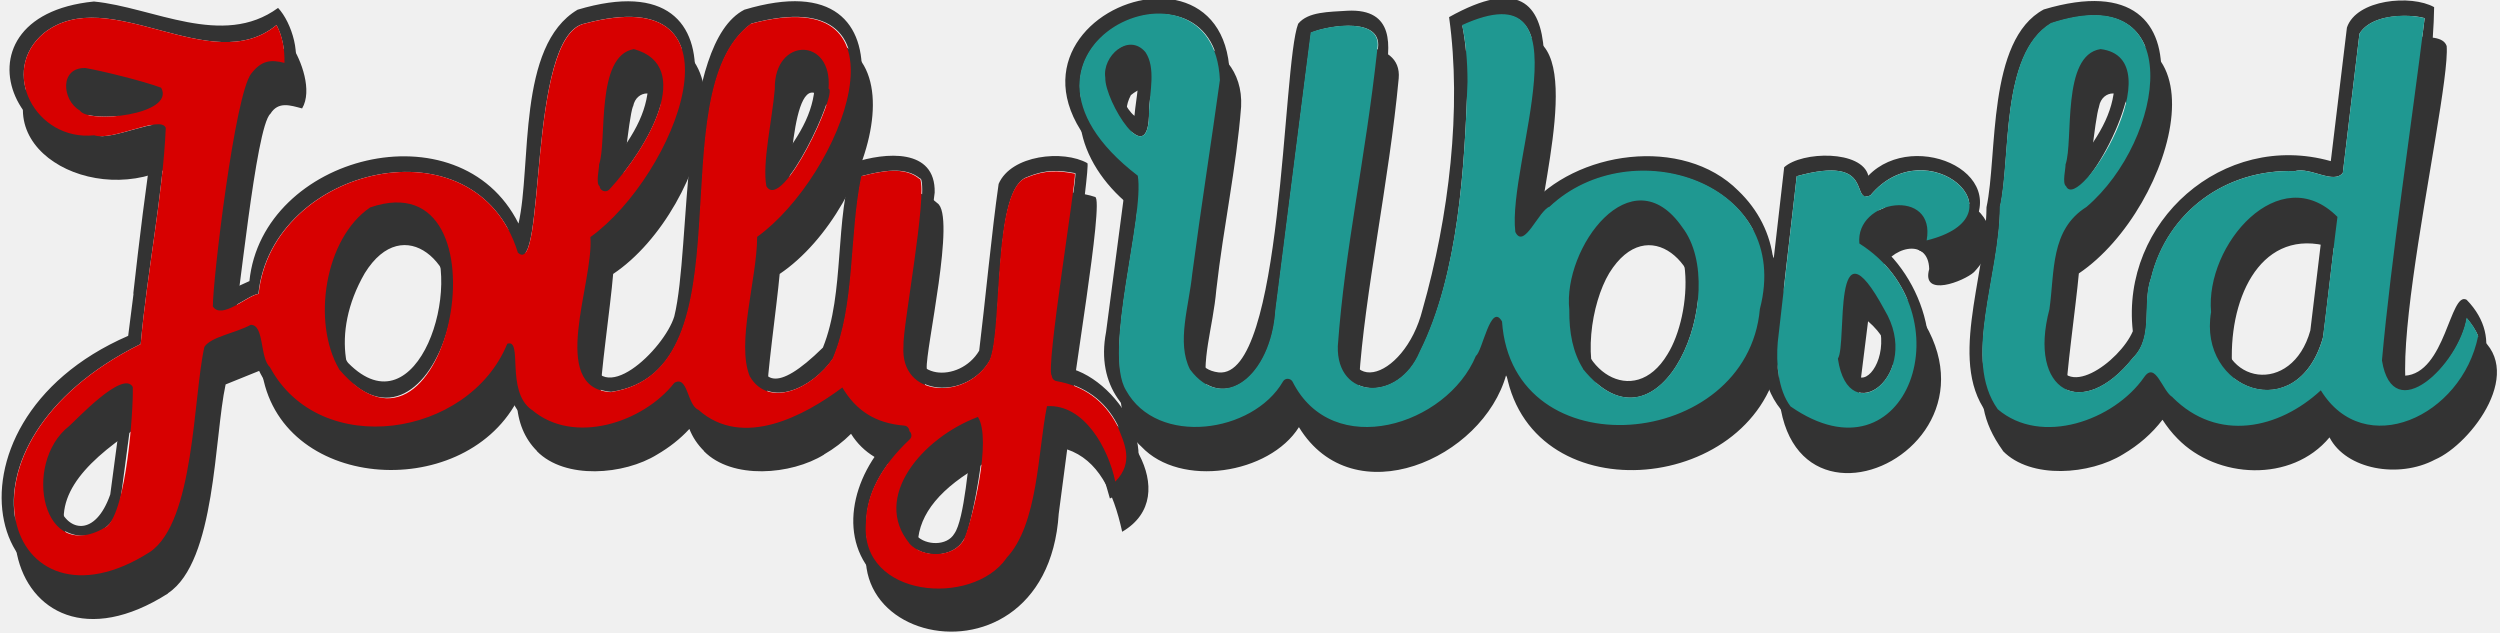
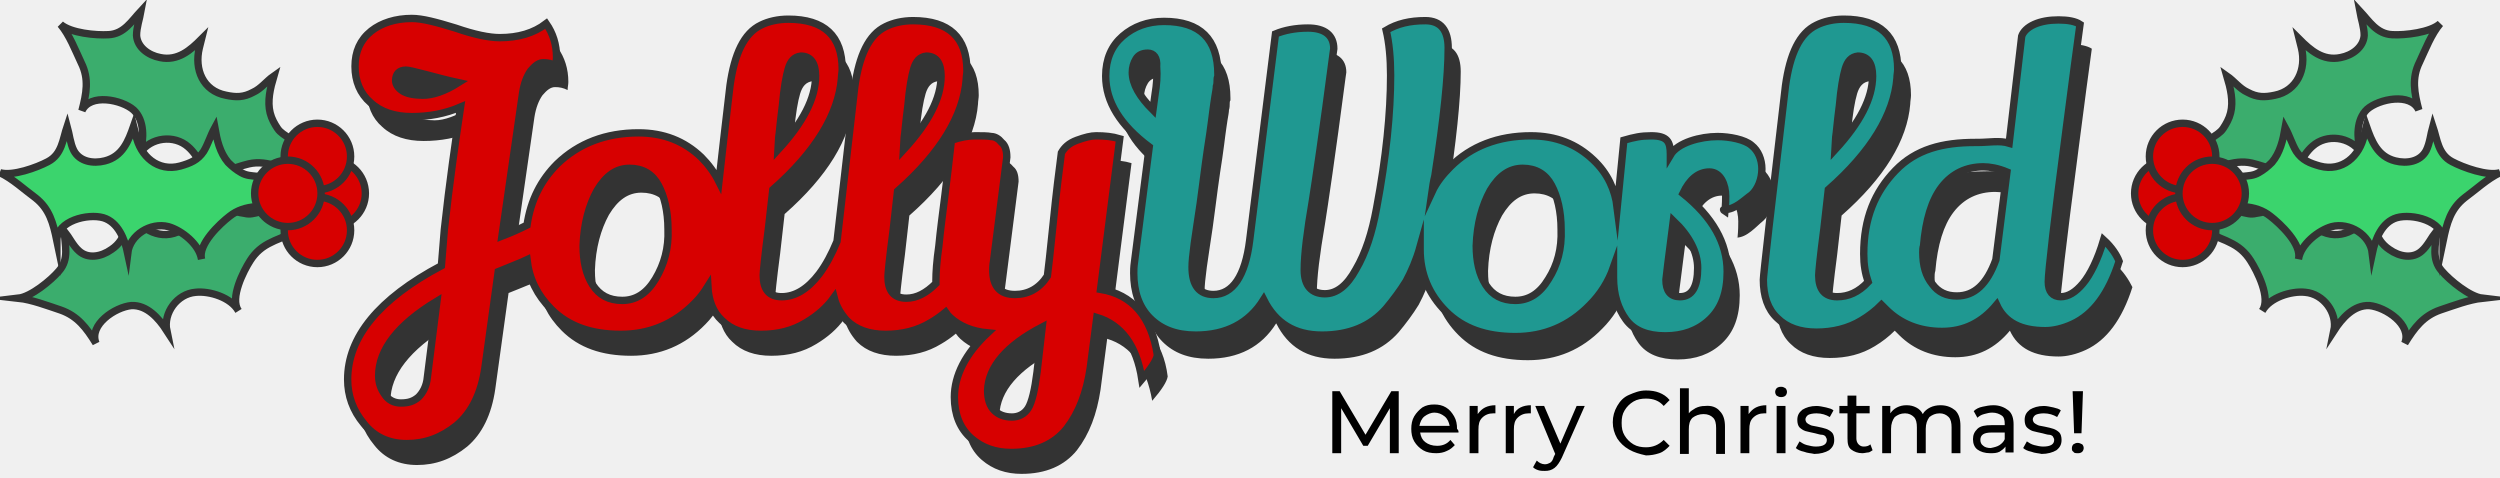
- <svg xmlns="http://www.w3.org/2000/svg" version="1.1" id="Layer_1" x="0" y="0" viewBox="0 0 359.1 90.8" style="enable-background:new 0 0 359.1 90.8" xml:space="preserve">
-   <style>.st0{fill:#333}</style>
-   <g transform="translate(-59.85 -84.95) scale(.36742)">
-     <path class="st0" d="M393.5 248.9c-24.3 15.6-17.3 60.1-23.1 85.1-21.5-47.7-100-29.3-105 20.9-3.4 1.6-7.2 3.3-11.4 5.1 2.2-8.1 8.8-79.3 14.6-84.3 3.1-5 7.8-3.3 12.4-2.1 4.1-6.9-.2-18.8-4.3-24.9-33.5 20.9-65.1-17.4-95.1 4.1-29.6 32.7 14.6 59.6 46.7 44.3-4 24.7-6.8 52.1-10.2 79-80.2 34.9-52.8 127.5 10.5 87.1v-.1c18.7-12.4 18-61.1 22.5-81.6 2.9-1.2 9.2-3.7 14.1-5.7 6.5 47.2 78 52.2 99.7 12.4.4 8.1 3.1 14.5 7.9 19.3v.1c11 11.2 34.1 9.3 47 1.3 4.8-2.8 9-6.1 12.6-10 1.3 3.3 3.2 6.1 5.7 8.6v.1c11 11.2 34.1 9.3 47 1.3h-.1c4-2.3 7.5-5 10.6-8.1 4.8 7.7 12.4 11.9 22 13.6-57.1 64.6 54.2 95.5 59.2 17.6l3.3-25.1c12 4.1 18 16.2 21.5 32.2 24.6-14.4-.3-48.9-19.4-50.6-1.1-1.9 12.6-79.6 8.8-80.3-9.8-3.3-27.3-2.8-32.8 8.5-1.7 10.6-6.4 55.6-7.6 65.4-7.5 13.4-30.6 11.7-25.4-6.8-.6-7.1 11.6-60 4.1-64.7-7.3-6.9-19.3-4.8-28.7-1.3-3.1 19.1-4.8 38.9-7.3 57.2h-.1c-1 5.8.3 10.5-3.6 14.4-5.5 9.1-24 19.1-26.7 4.1-.5-5 3.7-34.3 4.8-46.7 38-25.6 61.6-109.8-8.8-89.3h.1c-25.6 12.8-21.1 98.7-27.1 119.6-4 12.1-27.2 36.9-34.1 16.4-.5-5 3.8-34.3 4.8-46.7 37.9-25.3 60.9-110.2-9.1-89.4m16.8 24s0-.1.1-.1c1.3-6.8 9.7-6.7 10.9 0 1.5 12.7-4.3 23.8-16 38.2l.1-1.7v.1c.7-4.5 3.2-31.7 4.9-36.5M340.2 358c-7.7 68.6-62.5 28.2-34.7-20 15.3-24.7 37.8-3.2 34.7 20m146.2-85.2c1.4 12.7-4.3 23.8-16 38.2l.2-1.7v.1c1.4-5.3 2-58.9 15.8-36.6M211 277.4c4.5 1.2 9 2.3 13.4 3.4-22.9 14.8-41.8-12.7-13.4-3.4m-20.7 167.2h.1c-8.3-17.4 4.1-31.5 24.8-45.4l-4.9 37.3v.1c-.2 10.6-13.2 16.7-20 8m331.4-1.1c.5-11.5 9-21.7 25.5-30.9-2.8 13.7-.3 55-22.4 40.3h-.1c-2-2.2-3-5.3-3-9.4m214.9-170.7c-1.4 34.7-2.4 81.8-22.3 112.1-6.7 9.8-21.1 7.3-20.1-5 2.1-33.4 11.8-78.2 15.5-118 1.5-16-24.7-14.1-34-8.5-.8.5-13.9 109.6-14.2 110.4-.1 16.2-14.8 38.1-26.4 21.2-3-12.5 2-25.5 3.3-40.5 2.9-25.5 7.8-47.3 9.7-71.6 1.4-28.1-35-35-53.2-19.2-19.1 18.2-8.3 45.7 13.5 60.7-.2 21.4-18.4 74.5.7 91.4 15.3 16.3 50.1 10.7 61.6-7.6 21.2 34.7 72 12.5 81.1-20.7 10.7 55.5 98.9 46.4 106.9-7.6-9.9 90.8 113.4 30.5 39.1-32.2 3.8-10 19-14 19.3-1.3-3.2 11.4 13.7 4.7 17.5 1.2 22.5-23.9-20.2-42.7-37-23.1-2.5-11.4-22.6-8.6-31.7-5.2-.8.7-5 43.7-5.3 44.6 2.6-48.2-63.4-61.8-92.4-30.7-1.6 1.4-3 2.9-4.2 4.5 0-20.5 20-82.6-7.1-82.5-26.9 2-22 4.4-20.3 27.6M792 338c15.2-24.6 37.8-3.2 34.6 20.1 2.5 20.1-19.8 50.8-37 28.7-8.5-13.2-4.6-37.1 2.4-48.8m101.2 18.8c21.7 18.6 2.7 50.9-3.5 28 0-.3 1.2-9.4 3.5-28M605 268.4c0-.1.1-.1 0 0 12.8-10.4 6.6 16.7 6.3 22.7-6.5-7.5-10.5-14.9-6.3-22.7m501.6-23c-8.3 0-18.6 2.8-21.2 10.1l-6.3 52.8c-41.6-11.7-81.8 21.4-77.2 65.9-4.7 10.7-26.3 29-31.1 10.6-.5-5 3.7-34.3 4.8-46.7 38-25.6 61.6-109.8-8.8-89.3-19.4 9.6-17.6 44.8-20.7 63.5-3.7 58-16.8 72-.2 95.1v.1c10.9 11.2 34.1 9.3 47 1.3 6.1-3.6 11.3-8.1 15.4-13.5 1.7 2.6 3.6 5.1 5.9 7.4 15.4 15.8 44.6 17.3 59.4-.5 6.5 12.6 27.1 16.2 41.2 8.7 14.3-6.1 36.8-35.9 15.5-49.3-5.8 7.6-7.3 19.4-12.4 23.7h-.1c-34.7 39.4 3.4-114.5 1.6-136.1-1.3-3.8-7-3.4-12.8-3.8m-123.1 27.5v-.1c1.3-6.8 9.7-6.7 10.9 0 1.4 12.7-4.3 23.8-15.9 38.2l.1-1.7v.1c.7-4.5 3.2-31.7 4.9-36.5m51.9 97.6c-.1-26.3 13.6-52 41.1-41.9l-5.4 45.5c-6.3 24.7-36.7 23.1-35.7-3.6z" id="JollyWorldLogo_2_0_Layer1_0_FILL" />
+ <svg xmlns="http://www.w3.org/2000/svg" version="1.1" id="Layer_1" x="0" y="0" viewBox="0 0 338.7 64.7" style="enable-background:new 0 0 338.7 64.7" xml:space="preserve">
+   <style>.st0{fill:#333}.st1,.st2,.st3,.st4{fill:#d70000;stroke:#333;stroke-miterlimit:10}.st2,.st3,.st4{fill:#1f9891}.st3,.st4{fill:#3bad6d}.st4{fill:#3bd46d}</style>
+   <path class="st0" d="m150.7 42.5 2.6-20.4c-1-.3-2-.4-3.2-.4-.7 0-1.5.2-2.6.6-1.1.4-1.7 1-2.1 1.7-.3 2.3-.7 5.4-1.1 9.4-.4 4-.7 6.5-.8 7.3-1.1 1.7-2.6 2.5-4.4 2.5-2 0-3-1.1-3-3.3 0-.2 0-.6.1-1.2l1.8-14.1c0-.9-.2-1.6-.7-2-.4-.5-.9-.8-1.4-.8-.5-.1-1.2-.1-2.2-.1-1 0-2 .2-3.2.6-.3 2.7-.6 5.2-.9 7.6-.3 2.4-.6 4.6-.8 6.7-.3 2.1-.4 3.6-.4 4.7v.4c-1.3 1.3-2.6 2-4 2-1.7 0-2.5-1-2.5-2.9 0-.4.2-2.5.7-6.3.2-1.7.4-3.5.6-5.3 5.8-5.1 8.9-10.2 9.3-15.1 0-.4.1-.8.1-1.2 0-4.5-2.4-6.8-7.3-6.8-1.4 0-2.7.3-3.7.8-2.3 1.1-3.6 3.9-4.2 8.2-1.1 9.5-1.9 16.5-2.4 20.9-.7 1.7-1.5 3.2-2.4 4.4-1.6 2.1-3.3 3.1-5.1 3.1-1.7 0-2.5-1-2.5-2.9 0-.4.2-2.5.7-6.3.2-1.7.4-3.5.6-5.3 5.8-5.1 8.9-10.2 9.3-15.1 0-.4.1-.8.1-1.2 0-4.5-2.4-6.8-7.3-6.8-1.4 0-2.7.3-3.7.8-2.3 1.1-3.6 3.9-4.2 8.2-.6 5.1-1.1 9.4-1.5 13-.6-1.2-1.4-2.3-2.4-3.3-2.3-2.2-5.1-3.3-8.5-3.3-4.4 0-8.1 1.4-11 4.2-2.2 2.2-3.6 4.9-4.1 8.3-1 .5-2.1 1-3.4 1.5l2.8-19.4c.2-1.3.6-2.3 1.1-3 .6-.7 1.1-1.1 1.7-1.1.6 0 1.1.1 1.7.4 0-.4.1-.7.1-1.1 0-1.8-.5-3.3-1.4-4.6-1.7 1.3-3.8 1.9-6.3 1.9-1.4 0-3.4-.4-6-1.3-2.6-.8-4.5-1.3-5.9-1.3-2.2 0-4.1.6-5.5 1.7-1.5 1.2-2.2 2.8-2.2 4.8s.7 3.7 2.1 4.9c1.4 1.3 3.3 1.9 5.6 1.9s4.5-.4 6.6-1.3c-.7 4.7-1.5 10.2-2.2 16.6l-.6 4.5c-8.5 4.5-12.7 9.7-12.7 15.4 0 2.2.7 4.2 2.2 6 1.4 1.8 3.4 2.7 5.8 2.7 2.5 0 4.7-.8 6.8-2.5 2-1.7 3.3-4.3 3.8-7.8l1.8-13c.7-.3 1.8-.7 3.2-1.3.2-.1.5-.2.7-.3.3 2.6 1.4 4.8 3.3 6.7 2.3 2.3 5.4 3.4 9.4 3.4 3.9 0 7.3-1.4 10.1-4.3.7-.7 1.2-1.4 1.7-2.2.1 1.9.7 3.5 1.9 4.6 1.3 1.3 3.1 1.9 5.3 1.9 2.3 0 4.3-.5 6.1-1.6 1.5-.9 2.8-2 3.8-3.4.3 1.2.9 2.2 1.7 3.1 1.3 1.3 3.1 1.9 5.3 1.9 2.3 0 4.3-.5 6.1-1.6.7-.4 1.4-.9 2-1.4.2.3.4.5.6.7 1.3 1.2 3 1.9 5.1 2.1-3 2.8-4.5 5.8-4.5 8.7 0 2.4.8 4.3 2.3 5.6 1.5 1.3 3.3 1.9 5.4 1.9 3.3 0 5.8-1.1 7.5-3.2 1.7-2.2 2.7-4.9 3.2-8.2l.9-6.9c3.3 1 5.3 3.8 6.1 8.4 1.3-1.5 2-2.6 2.1-3.3-.6-4.8-3.2-7.7-7.5-8.5zM124.1 22c.1-.6.2-2 .5-4.3.2-2.3.5-4 .8-5 .3-1 .8-1.6 1.7-1.7 1.3 0 2 .9 2 2.7 0 3-1.7 6.3-5.1 10l.1-1.7zm-17 0c.1-.6.2-2 .5-4.3.2-2.3.5-4 .8-5s.8-1.6 1.7-1.7c1.3 0 2 .9 2 2.7 0 3-1.7 6.3-5.1 10l.1-1.7zm-48.2-5.7c-1.2 0-2.2-.2-2.8-.6-.6-.4-.9-.9-.9-1.4 0-.9.5-1.4 1.4-1.4.3 0 1.2.2 2.7.6 1.5.4 3 .8 4.4 1.1-1.9 1.1-3.5 1.7-4.8 1.7zm.6 38.2c-.1 1.2-.6 2.1-1.2 2.7-.7.6-1.4.8-2.4.8-.9 0-1.7-.4-2.2-1.2-.5-.7-.8-1.5-.8-2.5 0-3.5 2.6-6.9 7.9-10.1l-1.3 10.3zm30.9-13.4c-1.2 2-2.7 2.9-4.5 2.9s-3.1-.7-4-2.1c-.9-1.4-1.3-3.2-1.3-5.3.1-3 .8-5.5 1.9-7.5 1.2-2 2.6-3 4.4-3 1.8 0 3.1.8 3.9 2.3.8 1.5 1.3 3.5 1.3 6 .1 2.5-.5 4.8-1.7 6.7zm51.7 12.6c-.3 2.4-.7 4.1-1.2 4.9-.5.8-1.3 1.2-2.2 1.2-1 0-1.8-.3-2.4-.9-.6-.6-.9-1.5-.9-2.7.1-3.2 2.6-6.1 7.4-8.6l-.7 6.1z" />
+   <path class="st0" d="M235.2 32.2c1.5 0 2.7-1.5 3.7-2.3.9-.8 1.4-2.4 1.4-3.6 0-1.3-.5-2.5-1.4-3.3-.9-.8-3-1.3-4.6-1.3-2.3 0-5.4.7-6.4 2.5v-.1c0-1.7-.4-2.5-2.6-2.5-1.4 0-2.3.2-3.7.6l-.9 9.1c-.3-2.4-1.3-4.6-3.2-6.4-2.3-2.2-5.1-3.3-8.4-3.3-4.4 0-8.1 1.4-10.9 4.2-1 1-1.9 2.1-2.5 3.4.1-.7.2-1.4.4-2.2 1.2-7.8 1.8-13.5 1.8-17.3 0-2.4-1-3.7-3.1-3.7s-3.8.4-5.3 1.3c.4 1.7.6 3.8.6 6.1 0 5.1-.6 11.1-1.9 18-.6 3.3-1.5 6.1-2.8 8.3-1.2 2.2-2.6 3.3-4.2 3.3-1.8 0-2.8-1.1-2.8-3.2 0-2.2.4-5.3 1.1-9.4.4-2.5 1.4-9.2 2.8-19.9l.1-.7c0-1.8-1.2-2.8-3.5-2.8-1.7 0-3.2.3-4.4.8l-3.5 28c-.6 4.8-2.3 7.3-4.9 7.3-1.9 0-2.9-1.2-2.9-3.7 0-.7.1-1.7.3-3.2.2-1.5.5-3.3.8-5.4s.5-3.9.7-5.3c.2-1.5.4-2.8.6-4.1.2-1.3.3-2.3.4-3 .1-.8.2-1.4.3-2.1.1-.6.2-1.1.2-1.4.1-.3.1-.6.1-.8 0-.2 0-.4.1-.5v-.3c0-4.8-2.4-7.2-7.3-7.2-2.2 0-4.1.7-5.6 2s-2.3 3.1-2.3 5.4c0 3.5 2 6.7 5.9 9.6l-2 15.6c-.1.7-.1 1.2-.1 1.5 0 2.5.7 4.6 2.2 6.1 1.5 1.5 3.5 2.3 6.2 2.3 4.1 0 7.2-1.6 9.2-4.8 1.6 3.2 4.2 4.8 7.9 4.8s6.6-1.2 8.7-3.6c1-1.2 1.9-2.4 2.7-3.7.7-1.3 1.4-2.9 1.9-4.7v.4c0 3.3 1.2 6.1 3.5 8.4 2.3 2.3 5.4 3.4 9.4 3.4 3.9 0 7.3-1.4 10.1-4.3 1.4-1.4 2.5-3.1 3.2-5.1v1.4c0 2.3.6 4.2 1.7 5.7s2.9 2.2 5.3 2.2 4.4-.7 6-2.2c1.6-1.5 2.4-3.6 2.4-6.5 0-3.9-2-7.4-6-10.6.9-1.9 2.1-2.9 3.6-2.9s2.2 1.9 2.2 3.5c0 .4 0 1.2-.1 2.2h-.2zM158.1 16l-.3 2.2c-1.8-1.8-2.8-3.5-2.8-5.1 0-.7.2-1.3.5-1.8s.8-.8 1.6-.8 1.3.6 1.2 1.8c.1 1.3 0 2.5-.2 3.7zm53.3 25.2c-1.2 2-2.7 2.9-4.5 2.9s-3.1-.7-4-2.1c-.9-1.4-1.3-3.2-1.3-5.3.1-3 .8-5.5 1.9-7.5 1.2-2 2.6-3 4.4-3 1.8 0 3.1.8 3.9 2.3.8 1.5 1.3 3.5 1.3 6 .1 2.5-.5 4.7-1.7 6.7zm20.2-1.6c0 2.6-.8 3.9-2.4 3.9-1.3 0-1.9-.8-1.9-2.3 0 0 .3-2.7 1-8 2.2 2.1 3.3 4.3 3.3 6.4zM286.6 35.8c-.8 2.7-1.8 4.7-2.8 5.9-1 1.2-2 1.8-3 1.8-1.1 0-1.7-.7-1.7-2s.8-8.4 2.5-21.3c.8-6.2 1.4-10.7 1.8-13.6-.6-.4-1.6-.6-2.8-.6-1.3 0-2.4.2-3.3.6-.9.4-1.5 1-1.7 1.6L274 23.1c-1.3-.4-2.7.1-4.3.1h-.3c-4.4 0-8 .7-10.8 3.5-2.8 2.9-4.3 6.3-4.3 11.2 0 1.5.2 2.6.6 3.8-1.3 1.4-2.7 2-4.2 2-1.7 0-2.5-1-2.5-2.9 0-.4.2-2.5.7-6.3.2-1.7.4-3.5.6-5.3 5.8-5.1 8.9-10.2 9.3-15.1 0-.4.1-.8.1-1.2 0-4.5-2.4-6.8-7.3-6.8-1.4 0-2.7.3-3.7.8-2.3 1.1-3.6 3.9-4.2 8.2-2 16.9-3 25.7-3 26.3 0 2.2.6 4 1.9 5.2 1.3 1.3 3.1 1.9 5.3 1.9 2.3 0 4.3-.5 6.1-1.6 1-.6 1.9-1.3 2.7-2.1l.6.6c2 2 4.6 3 7.6 3s5.4-1.2 7.4-3.6c1.1 2.4 3.3 3.5 6.6 3.5 1.1 0 2.4-.3 3.7-.9 2.8-1.3 4.9-4.1 6.3-8.5-.5-1-1.2-2.1-2.3-3.1zM250.3 22c.1-.6.2-2 .5-4.3.2-2.3.5-4 .8-5 .3-1 .8-1.6 1.7-1.7 1.3 0 2 .9 2 2.7 0 3-1.7 6.3-5.1 10l.1-1.7zM272 38.6c-1.2 3.3-2.9 4.9-5.3 4.9-1.4 0-2.5-.5-3.3-1.6-.9-1.1-1.3-2.5-1.3-4.3 0-.3 0-.6.1-.9.3-3.5 1.1-6.2 2.5-8 1.4-1.8 3.3-2.7 5.6-2.7.9 0 2 .2 3.2.7L272 38.6z" />
+   <path class="st1" d="m149.1 39.2 2.6-20.4c-1-.3-2-.4-3.2-.4-.7 0-1.5.2-2.6.6-1.1.4-1.7 1-2.1 1.7-.3 2.3-.7 5.4-1.1 9.4-.4 4-.7 6.5-.8 7.3-1.1 1.7-2.6 2.5-4.4 2.5-2 0-3-1.1-3-3.3 0-.2 0-.6.1-1.2l1.8-14.1c0-.9-.2-1.6-.7-2-.4-.5-.9-.8-1.4-.8-.5-.1-1.2-.1-2.2-.1-1 0-2 .2-3.2.6-.3 2.7-.6 5.2-.9 7.6-.3 2.4-.6 4.6-.8 6.7-.3 2.1-.4 3.6-.4 4.7v.4c-1.3 1.3-2.6 2-4 2-1.7 0-2.5-1-2.5-2.9 0-.4.2-2.5.7-6.3.2-1.7.4-3.5.6-5.3 5.8-5.1 8.9-10.2 9.3-15.1 0-.4.1-.8.1-1.2 0-4.5-2.4-6.8-7.3-6.8-1.4 0-2.7.3-3.7.8-2.3 1.1-3.6 3.9-4.2 8.2-1.1 9.5-1.9 16.5-2.4 20.9-.7 1.7-1.5 3.2-2.4 4.4-1.6 2.1-3.3 3.1-5.1 3.1-1.7 0-2.5-1-2.5-2.9 0-.4.2-2.5.7-6.3.2-1.7.4-3.5.6-5.3 5.8-5.1 8.9-10.2 9.3-15.1 0-.4.1-.8.1-1.2 0-4.5-2.4-6.8-7.3-6.8-1.4 0-2.7.3-3.7.8-2.3 1.1-3.6 3.9-4.2 8.2-.6 5.1-1.1 9.4-1.5 13-.6-1.2-1.4-2.3-2.4-3.3-2.3-2.2-5.1-3.3-8.5-3.3-4.4 0-8.1 1.4-11 4.2-2.2 2.2-3.6 4.9-4.1 8.3-1 .5-2.1 1-3.4 1.5l2.8-19.4c.2-1.3.6-2.3 1.1-3 .6-.7 1.1-1.1 1.7-1.1.6 0 1.1.1 1.7.4 0-.4.1-.7.1-1.1 0-1.8-.5-3.3-1.4-4.6-1.7 1.3-3.8 1.9-6.3 1.9-1.4 0-3.4-.4-6-1.3-2.6-.8-4.5-1.3-5.9-1.3-2.2 0-4.1.6-5.5 1.7C48.8 5.4 48.1 7 48.1 9s.7 3.7 2.1 4.9c1.4 1.3 3.3 1.9 5.6 1.9s4.5-.4 6.6-1.3c-.7 4.7-1.5 10.2-2.2 16.6l-.4 4.9c-8.5 4.5-12.7 9.7-12.7 15.4 0 2.2.7 4.2 2.2 6 1.4 1.8 3.4 2.7 5.8 2.7 2.5 0 4.7-.8 6.8-2.5 2-1.7 3.3-4.3 3.8-7.8l1.8-13c.7-.3 1.8-.7 3.2-1.3.2-.1.5-.2.7-.3.3 2.6 1.4 4.8 3.3 6.7 2.3 2.3 5.4 3.4 9.4 3.4 3.9 0 7.3-1.4 10.1-4.3.7-.7 1.2-1.4 1.7-2.2.1 1.9.7 3.5 1.9 4.6 1.3 1.3 3.1 1.9 5.3 1.9 2.3 0 4.3-.5 6.1-1.6 1.5-.9 2.8-2 3.8-3.4.3 1.2.9 2.2 1.7 3.1 1.3 1.3 3.1 1.9 5.3 1.9s4.3-.5 6.1-1.6c.7-.4 1.4-.9 2-1.4.2.3.4.5.6.7 1.3 1.2 3 1.9 5.1 2.1-3 2.8-4.5 5.8-4.5 8.7 0 2.4.8 4.3 2.3 5.6 1.5 1.3 3.3 1.9 5.4 1.9 3.3 0 5.8-1.1 7.5-3.2 1.7-2.2 2.7-4.9 3.2-8.2l.9-6.9c3.3 1 5.4 3.8 6.1 8.4 1.3-1.5 2-2.6 2.1-3.3-.8-5.2-3.4-8.2-7.7-8.9zm-26.6-20.6c.1-.6.2-2 .5-4.3.2-2.3.5-4 .8-5 .3-1 .8-1.6 1.7-1.7 1.3 0 2 .9 2 2.7 0 3-1.7 6.3-5.1 10l.1-1.7zm-17 0c.1-.6.2-2 .5-4.3.2-2.3.5-4 .8-5s.8-1.6 1.7-1.7c1.3 0 2 .9 2 2.7 0 3-1.7 6.3-5.1 10l.1-1.7zm-48.2-5.7c-1.2 0-2.2-.2-2.8-.6-.6-.4-.9-.9-.9-1.4 0-.9.5-1.4 1.4-1.4.3 0 1.2.2 2.7.6 1.5.4 3 .8 4.4 1.1-1.9 1.2-3.5 1.7-4.8 1.7zm.6 38.2c-.1 1.2-.6 2.1-1.2 2.7-.7.6-1.4.8-2.4.8-.9 0-1.7-.4-2.2-1.2-.5-.7-.8-1.5-.8-2.5 0-3.5 2.6-6.9 7.9-10.1l-1.3 10.3zm30.9-13.3c-1.2 2-2.7 2.9-4.5 2.9s-3.1-.7-4-2.1c-.9-1.4-1.3-3.2-1.3-5.3.1-3 .8-5.5 1.9-7.5 1.2-2 2.6-3 4.4-3 1.8 0 3.1.8 3.9 2.3.8 1.5 1.3 3.5 1.3 6 .1 2.5-.5 4.7-1.7 6.7zm51.7 12.6c-.3 2.4-.7 4.1-1.2 4.9-.5.8-1.3 1.2-2.2 1.2-1 0-1.8-.3-2.4-.9-.6-.6-.9-1.5-.9-2.7.1-3.2 2.6-6.1 7.4-8.6l-.7 6.1z" />
+   <path class="st2" d="M233.6 28.4c1.5 0 2.7-1.3 3.7-2 .9-.8 1.4-2.2 1.4-3.5 0-1.3-.5-2.5-1.4-3.2-.9-.8-3-1.2-4.6-1.2-2.3 0-5.4.8-6.4 2.5v-.1c0-1.7-.4-2.5-2.6-2.5-1.4 0-2.3.2-3.7.6l-.9 9.1c-.3-2.4-1.3-4.6-3.2-6.4-2.3-2.2-5.1-3.3-8.5-3.3-4.4 0-8.1 1.4-10.9 4.2-1 1-1.9 2.1-2.5 3.4.1-.7.2-1.4.4-2.2 1.2-7.7 1.8-13.5 1.8-17.3 0-2.4-1-3.7-3.1-3.7s-3.8.4-5.3 1.3c.4 1.7.6 3.8.6 6.1 0 5.1-.6 11.1-1.9 18-.6 3.3-1.5 6.1-2.8 8.3-1.2 2.2-2.6 3.3-4.2 3.3-1.8 0-2.8-1.1-2.8-3.2 0-2.2.4-5.3 1.1-9.4.4-2.5 1.4-9.2 2.8-19.9l.1-.7c0-1.8-1.2-2.8-3.5-2.8-1.7 0-3.2.3-4.4.8l-3.5 28c-.6 4.8-2.3 7.3-4.9 7.3-1.9 0-2.9-1.2-2.9-3.7 0-.7.1-1.7.3-3.2.2-1.5.5-3.3.8-5.4.3-2.1.5-3.9.7-5.3.2-1.5.4-2.8.6-4.1.2-1.3.3-2.3.4-3 .1-.8.2-1.4.3-2.1.1-.6.2-1.1.2-1.4.1-.3.1-.6.1-.8 0-.2 0-.4.1-.5v-.3c0-4.8-2.4-7.2-7.3-7.2-2.2 0-4.1.7-5.6 2s-2.3 3.1-2.3 5.4c0 3.5 2 6.7 5.9 9.6l-2 15.6c-.1.7-.1 1.2-.1 1.5 0 2.5.7 4.6 2.2 6.1 1.5 1.5 3.5 2.3 6.2 2.3 4.1 0 7.2-1.6 9.2-4.8 1.6 3.2 4.2 4.8 7.9 4.8s6.6-1.2 8.7-3.6c1-1.2 1.9-2.4 2.7-3.7.7-1.3 1.4-2.9 1.9-4.7v.4c0 3.3 1.2 6.1 3.5 8.4 2.3 2.3 5.4 3.4 9.4 3.4 3.9 0 7.3-1.4 10.1-4.3 1.4-1.4 2.5-3.1 3.2-5.1v1.4c0 2.3.6 4.2 1.7 5.7s2.9 2.2 5.3 2.2 4.4-.7 6-2.2c1.6-1.5 2.4-3.6 2.4-6.5 0-3.9-2-7.4-6-10.6.9-1.9 2.1-2.9 3.6-2.9s2.2 1.7 2.2 3.3c0 .4 0 1-.1 2-.3-.2-.2-.2-.1-.2zm-77.1-15.7-.3 2.2c-1.8-1.8-2.8-3.5-2.8-5.1 0-.7.2-1.3.5-1.8s.8-.8 1.6-.8 1.3.6 1.2 1.8c.1 1.3 0 2.5-.2 3.7zm53.3 25.1c-1.2 2-2.7 2.9-4.5 2.9-1.8 0-3.1-.7-4-2.1-.9-1.4-1.3-3.2-1.3-5.3.1-3 .8-5.5 1.9-7.5 1.2-2 2.6-3 4.4-3 1.8 0 3.1.8 3.9 2.3.8 1.5 1.3 3.5 1.3 6 .1 2.6-.5 4.8-1.7 6.7zm20.2-1.5c0 2.6-.8 3.9-2.4 3.9-1.3 0-1.9-.8-1.9-2.3 0 0 .3-2.7 1-8 2.2 2.1 3.3 4.3 3.3 6.4zM285 32.5c-.8 2.7-1.8 4.7-2.8 5.9-1 1.2-2 1.8-3 1.8-1.1 0-1.7-.7-1.7-2s.8-8.4 2.5-21.3c.8-6.2 1.4-10.7 1.8-13.6-.6-.4-1.6-.6-2.9-.6-1.3 0-2.4.2-3.3.6-.9.4-1.5 1-1.7 1.6l-1.7 14.5c-1.3-.4-2.7-.1-4.3-.1h-.3c-4.4 0-8 .9-10.8 3.8-2.8 2.9-4.3 6.5-4.3 11.3 0 1.5.2 2.6.6 3.8-1.3 1.4-2.7 2-4.2 2-1.7 0-2.5-1-2.5-2.9 0-.4.2-2.5.7-6.3.2-1.7.4-3.5.6-5.3 5.8-5.1 8.9-10.2 9.3-15.1 0-.4.1-.8.1-1.2 0-4.5-2.4-6.8-7.3-6.8-1.4 0-2.7.3-3.7.8-2.3 1.1-3.6 3.9-4.2 8.2-2 16.9-3 25.7-3 26.3 0 2.2.6 4 1.9 5.2 1.3 1.3 3.1 1.9 5.3 1.9s4.3-.5 6.1-1.6c1-.6 1.9-1.3 2.7-2.1l.6.6c2 2 4.6 3 7.6 3s5.4-1.2 7.4-3.6c1.1 2.4 3.3 3.5 6.6 3.5 1.1 0 2.4-.3 3.7-.9 2.8-1.3 4.9-4.1 6.3-8.5-.3-.8-1-1.9-2.1-2.9zm-36.3-13.9c.1-.6.2-2 .5-4.3.2-2.3.5-4 .8-5 .3-1 .8-1.6 1.7-1.7 1.3 0 2 .9 2 2.7 0 3-1.7 6.3-5.1 10l.1-1.7zm21.7 16.6c-1.2 3.3-2.9 4.9-5.3 4.9-1.4 0-2.5-.5-3.3-1.6-.9-1.1-1.3-2.5-1.3-4.3 0-.3 0-.6.1-.9.3-3.5 1.1-6.2 2.5-8 1.4-1.8 3.3-2.7 5.6-2.7.9 0 2 .2 3.2.7l-1.5 11.9z" />
+   <g>
+     <path class="st3" d="M35.3 28.7c-.9.2-1.4.4-2.2.2-.8-.1-1.4-.3-2.2-.7-1.5-.8-2.4-2.3-3.3-3.8-.2 1.2 0 2.4-.3 3.5-.4 1.4-1.1 2.2-2.3 3-2.5 1.8-5.5.7-7.1-1.9-.2-.4-.4-.7-.7-1 .1 2.1 0 4.4-2.1 5.8-1.4 1-3.2 1.3-4.4.2-.8-.7-1.3-1.8-2-2.7.1 1.9.7 3.8-.7 5.4-1.1 1.3-3.8 3.5-5.5 3.7 1.8.2 3.9 1 5.7 1.6 2.3.8 3.5 2.4 4.8 4.5-1-2.5 2.6-4.9 4.8-5.1 2.1-.1 3.7 1.7 4.8 3.4-.5-2.4 1.4-5 3.9-5.2 1.9-.2 4.8.7 5.8 2.5-1.2-1.7.7-5.4 1.6-6.8.7-1.1 1.6-1.9 2.9-2.5 1.1-.6 2.8-.8 2.7-2.4-.1-2.2-2.3-2.4-3.9-1.7" />
+     <path class="st3" d="M39.3 18.8c-.7-.5-1.3-.8-1.7-1.4-.4-.6-.8-1.3-1-2.1-.4-1.6 0-3.3.5-5-1 .7-1.7 1.7-2.8 2.2-1.3.7-2.3.7-3.7.4-3.1-.6-4.3-3.5-3.6-6.4l.3-1.2c-1.5 1.5-3.2 3-5.6 2.5-1.6-.3-3.1-1.4-3.2-3 0-1.1.4-2.2.6-3.3-1.3 1.4-2.3 3.1-4.4 3.2-1.7.1-5.1-.2-6.5-1.4 1.2 1.4 2 3.5 2.8 5.2 1.1 2.2.7 4.2.1 6.5 1.1-2.4 5.4-1.5 7-.1 1.5 1.4 1.4 3.9.9 5.8 1.4-2.1 4.6-2.5 6.5-.8 1.4 1.2 2.8 4 2.2 5.9.4-2 4.4-3.2 6-3.6 1.3-.3 2.5-.1 3.8.3 1.2.4 2.5 1.5 3.6.3 1.5-1.6.2-3.3-1.4-4" />
+     <circle class="st1" cx="45" cy="26.2" r="4.5" />
+     <circle class="st1" cx="43" cy="21.2" r="4.5" />
+     <circle class="st1" cx="43" cy="31.2" r="4.5" />
+     <path class="st4" d="M34.9 23.9c-.9-.1-1.5-.1-2.2-.5-.7-.4-1.2-.8-1.8-1.4-1.1-1.3-1.5-3-1.8-4.7-.6 1.1-.9 2.2-1.5 3.2-.8 1.2-1.8 1.6-3.2 2-3 .8-5.4-1.3-6-4.2l-.3-1.2c-.7 2-1.5 4.1-3.9 4.7-1.6.4-3.4.1-4.2-1.4-.5-1-.6-2.2-.9-3.3-.6 1.8-.7 3.8-2.6 4.8-1.5.8-4.8 2-6.5 1.5 1.7.8 3.3 2.3 4.8 3.4 1.9 1.5 2.4 3.4 2.9 5.8 0-2.7 4.2-3.7 6.3-3.1 2 .6 2.9 2.9 3.3 4.8.3-2.5 3.1-4.2 5.5-3.6 1.8.5 4.2 2.4 4.5 4.4-.5-2 2.5-4.8 3.8-5.8 1-.8 2.2-1.2 3.6-1.3 1.3-.1 2.9.2 3.3-1.3.6-2.1-1.3-3-3-2.9" />
+     <circle class="st1" cx="39" cy="26.2" r="4.5" />
  </g>
-   <g transform="translate(-59.85 -84.95) scale(.36742)">
-     <path id="JollyWorldLogo_2_0_Layer1_0_1_STROKES" d="M224.3 280.8c-8.9 4.5-17.4 6-24.4 2.3-3.9-2.2-4.1-8.3 1-8.2 4 .5 17.7 4.7 23.4 5.9zm-9.1 118.4-4.9 37.3v.1c-.2 10.7-13.2 16.8-19.9 8.1h.1m356.7-32.1c-2.8 13.7-.3 55-22.4 40.3h-.1c-2-2.1-3-5.2-3-9.4" style="fill:none;stroke:#fff;stroke-width:.735;stroke-linecap:round;stroke-linejoin:round;stroke-miterlimit:1.47" />
+   <g>
+     <path class="st3" d="M303.5 28.7c.9.2 1.4.4 2.2.2.8-.1 1.4-.3 2.2-.7 1.5-.8 2.4-2.3 3.3-3.8.2 1.2 0 2.4.3 3.5.4 1.4 1.1 2.2 2.3 3 2.5 1.8 5.5.7 7.1-1.9.2-.4.4-.7.7-1-.1 2.1 0 4.4 2.1 5.8 1.4 1 3.2 1.3 4.4.2.8-.7 1.3-1.8 2-2.7-.1 1.9-.7 3.8.7 5.4 1.1 1.3 3.8 3.5 5.5 3.7-1.8.2-3.9 1-5.7 1.6-2.3.8-3.5 2.4-4.8 4.5 1-2.5-2.6-4.9-4.8-5.1-2.1-.1-3.7 1.7-4.8 3.4.5-2.4-1.4-5-3.9-5.2-1.9-.2-4.8.7-5.8 2.5 1.2-1.7-.7-5.4-1.6-6.8-.7-1.1-1.6-1.9-2.9-2.5-1.1-.6-2.8-.8-2.7-2.4.1-2.2 2.3-2.4 3.9-1.7" />
+     <path class="st3" d="M299.5 18.8c.7-.5 1.3-.8 1.7-1.4.4-.6.8-1.3 1-2.1.4-1.6 0-3.3-.5-5 1 .7 1.7 1.7 2.8 2.2 1.3.7 2.3.7 3.7.4 3-.6 4.3-3.5 3.6-6.4l-.3-1.2c1.5 1.5 3.2 3 5.6 2.5 1.6-.3 3.1-1.4 3.2-3 0-1.1-.4-2.2-.6-3.3 1.3 1.4 2.3 3.1 4.4 3.2 1.7.1 5.2-.3 6.5-1.5-1.2 1.4-2 3.5-2.8 5.2-1.1 2.2-.7 4.2-.1 6.5-1.1-2.4-5.4-1.5-7-.1-1.5 1.4-1.4 3.9-.9 5.8-1.4-2.1-4.6-2.5-6.5-.8-1.4 1.2-2.8 4-2.2 5.9-.4-2-4.4-3.2-6-3.6-1.3-.3-2.5-.1-3.8.3-1.2.4-2.5 1.5-3.6.3-1.5-1.6-.2-3.3 1.4-4" />
+     <circle class="st1" cx="293.7" cy="26.2" r="4.5" />
+     <circle class="st1" cx="295.7" cy="21.2" r="4.5" />
+     <circle class="st1" cx="295.7" cy="31.2" r="4.5" />
+     <path class="st4" d="M303.8 23.9c.9-.1 1.5-.1 2.2-.5.7-.4 1.2-.8 1.8-1.4 1.1-1.3 1.5-3 1.8-4.7.6 1.1.9 2.2 1.5 3.2.8 1.2 1.8 1.6 3.2 2 3 .8 5.4-1.3 6-4.2l.3-1.2c.7 2 1.5 4.1 3.9 4.7 1.6.4 3.4.1 4.2-1.4.5-1 .6-2.2.9-3.3.6 1.8.7 3.8 2.6 4.8 1.5.8 4.8 2 6.5 1.5-1.7.8-3.3 2.3-4.8 3.4-1.9 1.5-2.4 3.4-2.9 5.8 0-2.7-4.2-3.7-6.3-3.1-2 .6-2.9 2.9-3.3 4.8-.3-2.5-3.1-4.2-5.5-3.6-1.8.5-4.2 2.4-4.5 4.4.5-2-2.5-4.8-3.8-5.8-1-.8-2.2-1.2-3.6-1.3-1.3-.1-2.9.2-3.3-1.3-.6-2.1 1.3-3 3-2.9" />
+     <circle class="st1" cx="299.7" cy="26.2" r="4.5" />
  </g>
-   <g transform="translate(-59.85 -84.95) scale(.36742)">
-     <g id="JollyWorldLogo_2_0_Layer0_0_FILL">
-       <path class="st0" d="M453.9 235c-25.8 13.3-20.7 92.8-27.4 119.9-3.9 12.9-29.4 37.4-33.1 14.5.5-7.9 3.8-33 4.9-44.3 39.4-26.5 60.4-111-9.6-90.1-23.8 14.1-17.9 60.9-23.1 83.6-23.1-46.3-100.2-26.8-105.2 22.5-3.1 1.4-6.5 3-10.2 4.6 2.1-7.9 8.8-78.2 14.3-83.1 3.1-5.1 7.6-2.7 12.1-1.9 4.7-6.9.3-20.8-5-26.4-21.7 15.9-49-.3-72-2.5-60.1 6-29.5 75.5 23.3 52.8-3 19.4-5.6 40.8-7.9 61.4h.1l-2.1 16.5c-80.1 34.8-53.1 128.8 11.3 87.9h.1c18.8-12.4 18.1-61 22.6-81.6 2.8-1.2 8.5-3.5 13.2-5.4 7.5 47 77.1 51.7 99.8 13.3.7 7.4 3.3 13.4 7.9 18 11.9 11.6 34.1 9.5 47.7 1.5 4.5-2.6 8.6-5.8 12.1-9.5 1.3 3 3.1 5.7 5.4 8 11.8 11.6 34.1 9.5 47.7 1.5h-.1c3.8-2.2 7.3-4.8 10.3-7.7 1.1 1.7 2.5 3.3 4 4.8v-.3c4.6 4.5 10.4 7 16.9 8.3-16.6 16.3-21.8 41.5-5.6 56.3 14.6 13 43 9.4 53.7-5.6 12-13 13.6-39.8 16-57.8 13 5.1 16.6 16.9 20.8 31.9 25.3-12.3 2.8-48.7-18.5-51.5-.3-1.4 10.9-78.4 9.7-79.6-9.3-5.3-29.8-3.3-34.7 8.1-2.6 17.8-5.4 47.4-7.6 65.2-7.6 12.9-29.1 11.7-24.4-6.5l7-55.3c.4-17.5-19.3-15.8-31.7-11.7-7.6 22-3.3 50.8-12 72.3-37.4 36.8-22.6-19.9-20.9-42.1 39.2-26.5 60.2-111-9.8-90m-62.4 5.4c66.2-17.7 35.4 59.6 2.5 83.3 1.4 17.9-16.6 58.7 7.8 60.7 56-8.1 18.1-116.8 54.9-144 66.2-17.7 35.4 59.6 2.5 83.3-.2 16.7-8.2 41.5-2.9 54.5 7.3 12.6 24.1 5 32.4-6.9 8.9-21.1 6.4-48 11.2-71.3 7.7-2 17-3.9 22.8 1.1l.2-.1c2.9 6.6-6.9 58.4-6.5 65.3-1.4 20.5 24.9 21.3 33.7 5.5 5.2-13 .7-67.6 14.7-71.5h-.1c7.1-2.9 12.1-2.6 18.6-1.4.7 2.2-11.7 77.2-9 79 0 1 .8 1.9 1.8 2.1 10.8 2 18.7 7.7 23.6 17.1 3 7.5 6.8 14.7-.6 22.3-2.7-13.1-12.2-30.4-26.7-29.5-3.6 17.6-3.4 46.2-16 59.4v.1c-13.4 19-57 15.5-54.8-13.7.1-11.2 5.8-22.1 17.1-32.7.9-.9.8-2.3 0-3.1l-.1.1c.1-1.1-.8-2.2-2-2.2-11.5-.9-19-6-24.3-14.9-14.6 10.9-39 24.2-56.3 8.7-4.4-1.9-4.1-13.7-9.4-10.6-12.2 15.6-39.5 24.6-55.8 10.6h-.1c-10.1-6.6-3.3-32.1-10.5-24.8-14.4 36.6-73.2 43.4-91.8 8-3.9-3.7-2-16.6-7.4-16.6-6.1 3.2-15.5 4.6-18.2 8.6-4.3 19.4-3.8 68.2-21.3 80.2-55.8 35.6-83.2-41.9-3.6-81.3 2.4-27.5 8.7-58.4 9.8-84.5-1.7-5-20.9 5.3-28 2.9-22.8 2.4-37.4-25.2-19.6-40 25.4-19.9 65.2 18.1 90.9-3.1 2.3 4.4 3.2 9.5 3.1 14.8-5.2-1.3-8.9-1-13 4.2-6.2 7.7-15 80.8-15 91 3.2 5.4 13.7-4.5 17.8-4.9 5.2-50 85.1-68.8 101.4-16.3h-.1c11.3 12 3.5-85 26.3-89.4M546 395.8c-20.9 7.9-41 30.3-27.6 47.9v.1c5.2 5.7 17.2 5.8 21.3-1.7 2.3-.8 10.7-44.7 6.3-46.3m-27.5 35.9c.5-11.1 8.6-21 24.3-30-1.1 8.9-2.9 32.7-6.8 38.1-2.9 5-11.2 4.6-14.7.9-1.8-2.1-2.8-5-2.8-9m-303.3-48.8c-17.3 3.3-35 24.2-35 40.8-1 13.5 14.2 22.3 24.5 13.3 3-2.5 4.8-6.4 5.5-11.9l5.4-40.7c.1-.5 0-1-.4-1.5m-9.2 41.6c-11.7 33.5-43.3-9 4.8-36.1l-4.8 36.1m20.2-158.6c-6.8-3.4-24.1-6.8-29.8-8.2-10.2-.3-9.2 12.6-2.2 16.7 3.2 5.2 36.5 1.8 32-8.5m-33.1 0c0-9.2 18.5 1.7 25.2 1.7-8.7 4.1-20.9 6.5-25.2-1.7m123.8 44c-26.7 2.5-32.9 46.1-21.6 65.5h-.1c37.6 45.8 68.2-62.3 21.7-65.5m13.5 12.3c14.4 19.6-4.2 78.5-31.4 50.9-14.8-18.8 5.7-80.7 31.4-50.9m136.1-60.6c-1.5 12.9-5.6 32.2-4.1 42.4 6.4 10.4 28.1-37.6 24.3-38.1 2.6-16.2-17.9-22.7-20.2-4.3m4.9-2c1.7-7.3 10.3-5.7 10.1 2 .2 12-4.9 21.5-15 34.2 1-6.3 2.7-27.9 4.9-36.2m-60.5-9.2c-15.4 2.3-10.5 36.1-13.7 45.1 0 1.5-1.4 7.4.2 8.5.1 1.9 2.5 2.8 3.8 1.3 15.2-16.6 33.3-48.2 9.7-54.9m-4.6 9.2c1.5-7.4 10.3-5.8 10.1 2 .2 12-4.8 21.5-14.9 34.2.9-6.2 2.4-27.9 4.8-36.2m323.1-21.7c5 35.7 0 77.9-10.4 114.4-7 27.8-35 37.2-27.8 0 4.5-30.9 8.4-54.4 13-90.7 2.4-12.2 4-27.1-14.5-26.2-7.2.5-15.4.3-19.3 5.1-6.3 16.2-5.7 138.9-31.1 136.3-16.3-2-6.4-26-5.9-38.6 3-21.9 6-43.5 9.2-64.2 14-82.7-114.8-32.1-39.4 27l-7.9 60c-8.2 42.4 49.3 54.9 70.7 24.5 21.4 33.5 70.8 12.9 81-19.9 11.9 51.7 92.5 46.1 105.8-2.6-6.2 33.7 29.5 52 54.1 30v.1c19.3-18.8 8.5-54.2-12.9-69 3.6-9.2 17.7-13.1 18-1.2-3.5 12.1 14.3 5.4 18.3 1.6 22.8-24.6-18.8-43.5-37-24.6-2.5-10.1-26-9.6-32.9-3.3l-4.2 36.7c-1.1-10.7-6-20.1-13.7-27.5-21.7-21.8-63.9-15.6-82.4 6.7 3.1-33.5 24.1-105.2-30.7-74.6m7.2 26.4c0-8.4-.7-16.5-2-23 50.4-23 17.5 53.7 20.8 80.9 3.3 7 9.2-8.4 13.4-9.9 31.9-30.1 95.2-9.7 82.2 40-4.9 55.4-96.9 63.4-100.8 4.8-4.5-7.9-7.7 11.7-10.2 13.4-11.3 27.2-56.1 41.1-71.7 10-.8-1.4-2.9-1.6-3.7-.1-11.7 20.4-49.2 25.6-61.4 3.6-9.1-14.7 7.3-68.3 4.7-83.9-66.5-51.4 33.6-93.3 31.9-35.3-3.4 23.9-7.1 48.4-10.5 73.5-1.3 12.8-6.2 26.9-.9 37.4 12.9 17.4 31.7 2.6 33.3-23.3 0 0 13.7-108.4 13.8-108.4 7.1-3 29-6.4 25.9 7.1l.1-.1c-4.7 43-12.6 77-15.4 115.6-.6 20.9 23.7 21.9 32 2.2 15.1-30.5 17.3-72.6 18.5-104.5m121.1 106.4c-.9.7 7.5-68.8 7.6-70.6 31.3-8.7 20.6 11 28.8 7.5 22-26.5 61.3 7.9 22 17.6 3.9-20.8-28-16.1-26.3 1.2 42.6 27 18.9 95.6-26.9 63.7-4-5.5-5.1-11.7-5.2-19.4m42.2-18c-20.9-39.2-15 13-18.5 18.6 4.1 28.8 33.1 6.4 18.5-18.6m-11.8-.4c.3-2.3.6-4.9 1-7.7 25.7 24.8-11.4 58.7-1 7.7m-276.5-99.1c-5-10.4-18.3-.9-16.6 8.4-.3 8.9 17.4 38.1 17.1 12.8.3-6.5 2.5-15.5-.5-21.2m-4.5.8c2.1 6.8-.1 15.4-.7 22.5-6.5-5.2-12.1-26.1.7-22.5m171.1 84.3c-2.8 11.5-2.8 27.5 3.6 37.1h-.1c30.7 38 58.1-30.1 38.9-55.3-13.7-23.2-40.4-3.2-42.4 18.2m2.5 15.1c.4-14.8 5.9-38.2 22.7-39.2 23.8 2.3 21 40.1 11.4 55.5-13.3 22.2-36.8 5.4-34.1-16.3M1114.5 234c-8.9-5-30.4-3.1-34.1 8l-6.3 52.2c-42.1-11.9-82.2 23.7-77.4 66.5-5 11.8-27.9 28.8-30.1 8.6.4-7.8 3.8-33.1 4.9-44.3 39.4-26.5 60.4-111-9.6-90.1-22.3 11.9-18 57-22.4 77.3-.2 28-15.8 62 1.5 82.2 11.8 11.6 34.1 9.6 47.6 1.5 6-3.5 11-7.8 15.1-13.1 13.2 21.8 48.1 27 65.3 7.1 20.6 34.1 88.6-10.3 58.2-41.5-6.5-3.6-8.2 28.9-24.3 29.7-9.9-3-.3-27.2-.7-39.8 2.7-31.6 11.9-74 12.3-104.3m-11.6 3.4c3.2 0 5.9.3 7.9.9-5 40.6-13.2 94.6-16.6 134.2 4.3 26.7 30.2 1.3 33.1-16.8 1.9 2.3 3.5 4.5 4.5 7.2-6.3 31.6-44.6 48.8-61.5 21.2-16.2 15.1-40.3 20.5-58 2.7h.1c-4-2.1-6.7-14.4-11.2-7.8-11.8 16.9-40.2 27-57.2 12.5-14-19.6.8-52.3.8-79.2 4.3-19-.1-59.8 20-71.9 54.2-17.8 44.6 45.5 13.8 71.8-14.2 8.8-12.5 25.2-14.5 40-8.5 32.1 12.8 43.9 32.7 18.9 8.4-8.2 3.4-21.2 7.1-31.3 6.3-25.8 29.2-42.6 56.1-41.7 6.2-1.7 15.1 5.3 18.8.7l6.5-54.4c3.2-5.3 10.9-7 17.6-7m-75.6 114.9v.9c-5.2 30.5 33.7 45.2 43.7 10.1.3-.6 5.5-46.6 5.7-47.2.1-.8-.2-1.5-.8-1.9-25.3-17.8-49.5 12-48.6 38.1m4.1 4.7c-.6-23.1 13.1-52 40.1-41.4l-5.4 44.8c-7.1 25.7-35.9 21.3-34.7-3.4m-38.5-101.2C970.8 231.4 970 295 970.6 304c5.3 10.9 32.5-39.5 22.3-48.2m-13.4 3.8c1.6-7.4 10.3-5.8 10.1 2 .2 12-4.9 21.5-15 34.2 1-6.2 2.6-27.9 4.9-36.2z" />
-       <path d="M391.6 240.4s-.1 0 0 0c-23 4.7-15 101.2-26.4 89.4h.1c-16.3-52.5-96.1-33.7-101.3 16.3-4.2.5-14.5 10.3-17.9 4.9 0-10.5 8.6-82.9 15-91 4-5.2 7.7-5.6 13-4.2.1-5.3-.7-10.4-3.1-14.8-25.7 21.2-65.5-16.8-90.9 3.1-17.8 14.8-3.3 42.4 19.6 40 7.3 2.4 26-8 28-2.9-1.1 26.1-7.4 57-9.8 84.5-79.5 39.4-52.1 116.9 3.6 81.3 17.5-11.8 16.9-60.9 21.3-80.2 2.7-4 12-5.3 18.1-8.6 5.4-.1 3.5 12.9 7.5 16.5 19.5 36.4 77.8 27.6 92.8-9.1 6.3-2.2-.8 18.4 9.5 25.8h.1c16.3 14 43.6 5 55.7-10.5 5.3-3.2 5 8.7 9.4 10.5 17.4 15.5 41.7 2.2 56.3-8.7 5.3 8.9 12.8 14 24.3 14.9 1.1.1 2 1.2 1.9 2.3l.1-.1c.9.9 1 2.3 0 3.2-11.3 10.7-17 21.6-17.1 32.8-2.2 29.2 41.5 32.7 54.9 13.7v-.1c12.5-13.1 12.3-41.8 15.9-59.4 14.5-.9 24 16.4 26.7 29.5 7.4-7.6 3.7-14.8.6-22.3-5-9.4-12.8-15.1-23.6-17-1-.2-1.8-1.1-1.8-2.1-2.7-1.6 9.7-76.8 9-79-6.4-1.2-11.4-1.5-18.6 1.4h.1c-13.9 3.7-9.6 58.9-14.8 71.5-8.8 15.7-35.2 15-33.7-5.6-.4-6.9 9.4-58.6 6.5-65.3l-.2.1c-5.8-5.1-15.1-3.1-22.8-1.1-4.8 23.2-2.3 50.2-11.2 71.3-8.2 11.9-25.1 19.5-32.4 6.9-5.3-13 2.8-37.8 2.9-54.5 32.9-23.7 63.6-101-2.5-83.3-36.8 27.1 1.1 135.8-54.9 144-24.4-1.8-6.4-42.8-7.8-60.6 33.2-23.9 64.1-101.1-2.1-83.5m19.1 10c23.8 6.5 5.7 38.3-9.6 54.9-1.3 1.4-3.7.5-3.8-1.3-1.6-1-.1-7-.2-8.5 3.2-9.1-1.5-42.5 13.6-45.1m55.1 15.5c-.3-20.3 22.7-20.3 21 0 3.9.6-18 48.6-24.3 38.1-1.7-8.9 2.3-26.1 3.3-38.1m-158.2 46.4c56.4-19.4 30.6 113.6-12.3 63.1h.1c-10.6-18.3-5.6-51 12.2-63.1m-81.7-46.8c5.7 10.6-28.6 14.2-31.8 8.9-7-4-8-16.9 2.2-16.6 5.9 1 22.4 5 29.6 7.7m-11.1 117c.3 9.1-2.5 48.1-10.1 54.5-25.3 15.7-33.3-24.7-14.8-39.2 2.4-2 21.1-22.2 24.9-15.3m330.4 11.7c5.6 8.9-2.3 40.5-5.4 47.8-4.1 7.5-16.2 7.4-21.4 1.7v-.1c-14.7-18 5-41.2 26.8-49.4z" style="fill:#d70000" />
-       <path d="M857.9 364.9c-.7 8.2.1 18.8 5 25.2 45.9 31.9 69.5-36.7 26.9-63.7-1.7-17.3 30.1-22 26.3-1.2 39.3-9.7 0-44-22-17.6-8.2 3.4 2.4-16.2-28.8-7.5l-7.4 64.8m41.7-12.6c15.1 25-14 48.1-18.2 19.1 3.7-5.5-2.6-57.6 18.2-19.1m-163-89.1c-1.1 32.3-3.3 74.7-18.7 105.5-8.3 19.7-32.6 18.7-32-2.2 2.8-38.6 10.7-72.6 15.4-115.6l-.1.1c3.1-13.5-18.8-10-25.9-7.1l-13.8 108.4c-1.7 25.9-20.5 40.7-33.4 23.3-5.3-10.5-.4-24.5.9-37.4 3.4-25.8 7.4-51 10.8-75.7-2.4-55.3-97.2-12.6-32.1 37.4 2.7 15.9-13.7 69-4.6 83.9 12.2 22.1 49.7 16.8 61.4-3.5.8-1.4 2.9-1.3 3.7.1 15.6 31.1 60.4 17.2 71.7-10.1 2.5-1.6 5.8-21.2 10.2-13.4 4 58.6 95.9 50.6 100.8-4.9 13-49.7-50.3-70.1-82.2-40-4.3 1.5-10 16.9-13.4 9.9C752 294.7 785 218 734.5 241c1.4 6.6 2.1 13.9 2.1 22.2m39.8 89.1c-2.6-24.1 24.3-61 44.2-32.2 19.2 25.1-8.2 93.2-38.9 55.3h.1c-4-6.4-5.5-14.1-5.4-23.1M610.7 251.6c4.1 6.1 1.7 15.6 1.4 22.8.3 25.3-17.4-3.9-17.1-12.8-1.3-8.4 9.1-17.8 15.7-10m500.1-13.3c-7.7-2-21.2-1.2-25.5 6.1l-6.5 54.4c-3.6 4.6-12.7-2.4-18.8-.7-26.9-.9-49.9 15.9-56.2 41.7-3.7 10.2 1.2 23.1-7.1 31.3-19.8 24.9-41.1 13.2-32.6-19 2.1-14.8.3-31.1 14.5-40 30.8-26.3 40.3-89.7-13.9-71.9-20 12.1-15.6 52.9-20 71.8 0 26.9-14.8 59.6-.8 79.2 17 14.5 45.4 4.4 57.2-12.5 4.5-6.6 7.2 5.7 11.2 7.8h-.1c17.7 17.8 41.7 12.4 58-2.7 16.9 27.6 55.1 10.4 61.5-21.2-1-2.7-2.6-4.9-4.5-7.2-2.9 18.1-28.8 43.5-33.1 16.7 3.5-39.2 11.7-93.1 16.7-133.8m-126.7 12.1c29.2 3.6-8.6 64.5-13.5 53.6-1.6-1.1-.1-7-.2-8.5 3.2-9.1-1.7-42.8 13.7-45.1m43.2 102.8c-2.4-26.3 26.8-59.9 49.4-37.2-.2.7-5.5 46.6-5.7 47.3-10 35-48.9 20.3-43.7-10.1z" style="fill:#1f9891" />
-     </g>
+   <g>
+     <path d="M188.3 61.4v-6.1l-3 5.1h-.6l-3-5.1v6.1h-1.2V53h1l3.5 5.9 3.5-5.9h1v8.4h-1.2zM197.6 58.6h-5.2c.1.6.3 1 .7 1.3.4.3.9.5 1.6.5.8 0 1.4-.3 1.8-.8l.6.7c-.3.3-.6.6-1.1.8-.4.2-.9.3-1.4.3-.7 0-1.3-.1-1.8-.4-.5-.3-.9-.7-1.2-1.2s-.4-1.1-.4-1.7c0-.6.1-1.2.4-1.7.3-.5.7-.9 1.1-1.2.5-.3 1-.4 1.6-.4.6 0 1.1.1 1.6.4.5.3.8.7 1.1 1.2.3.5.4 1.1.4 1.7.2.2.2.3.2.5zm-4.6-2.2c-.4.3-.6.8-.7 1.3h4.1c-.1-.5-.3-1-.7-1.3-.4-.3-.8-.5-1.4-.5-.4 0-.9.2-1.3.5zM201.2 55.2c.4-.2.9-.3 1.4-.3V56h-.3c-.6 0-1.1.2-1.5.6-.4.4-.5.9-.5 1.6v3.2h-1.2V55h1.1v1.1c.3-.4.6-.7 1-.9zM206 55.2c.4-.2.9-.3 1.4-.3V56h-.3c-.6 0-1.1.2-1.5.6-.4.4-.5.9-.5 1.6v3.2H204V55h1.1v1.1c.2-.4.5-.7.9-.9zM214.7 55l-3.1 7c-.3.6-.6 1.1-1 1.4-.4.3-.8.4-1.3.4-.3 0-.6 0-.9-.1-.3-.1-.5-.2-.7-.4l.5-.9c.3.3.7.5 1.1.5.3 0 .5-.1.7-.2.2-.1.4-.4.5-.8l.2-.4L208 55h1.2l2.2 5.1 2.2-5.1h1.1zM220.7 60.9c-.7-.4-1.2-.9-1.6-1.5-.4-.7-.6-1.4-.6-2.2s.2-1.5.6-2.2c.4-.7.9-1.2 1.6-1.5s1.4-.6 2.3-.6c.7 0 1.3.1 1.8.3s1 .5 1.4 1l-.8.8c-.6-.7-1.4-1-2.4-1-.6 0-1.2.1-1.7.4-.5.3-.9.7-1.2 1.2-.3.5-.4 1-.4 1.7s.1 1.2.4 1.7c.3.5.7.9 1.2 1.2.5.3 1.1.4 1.7.4.9 0 1.7-.3 2.4-1l.8.8c-.4.4-.8.8-1.4 1s-1.2.3-1.8.3c-.9-.2-1.6-.4-2.3-.8zM233 55.7c.5.5.7 1.2.7 2.1v3.7h-1.2V58c0-.6-.1-1.1-.4-1.4-.3-.3-.7-.5-1.3-.5-.6 0-1.1.2-1.5.5-.4.4-.5.9-.5 1.6v3.3h-1.2v-8.9h1.2V56c.2-.3.6-.5.9-.7.4-.2.8-.3 1.3-.3.9-.1 1.6.2 2 .7zM237.9 55.2c.4-.2.9-.3 1.4-.3V56h-.3c-.6 0-1.1.2-1.5.6-.4.4-.5.9-.5 1.6v3.2h-1.2V55h1.1v1.1c.3-.4.6-.7 1-.9zM240.7 53.6c-.1-.1-.2-.3-.2-.5s.1-.4.2-.5c.1-.1.3-.2.6-.2s.4.1.6.2c.1.1.2.3.2.5s-.1.4-.2.5c-.1.1-.3.2-.6.2s-.4-.1-.6-.2zm0 1.4h1.2v6.4h-1.2V55zM244.4 61.2c-.5-.1-.9-.3-1.1-.5l.5-.9c.3.2.6.4 1 .5.4.1.8.2 1.2.2 1 0 1.5-.3 1.5-.9 0-.2-.1-.3-.2-.5-.1-.1-.3-.2-.5-.2s-.5-.1-.9-.2c-.5-.1-.9-.2-1.3-.3-.3-.1-.6-.3-.8-.5s-.3-.6-.3-1c0-.6.2-1 .7-1.4.5-.3 1.1-.5 1.9-.5.4 0 .8.1 1.3.2.4.1.8.2 1 .4l-.5.9c-.5-.3-1.1-.5-1.8-.5-.5 0-.9.1-1.1.2s-.4.4-.4.6c0 .2.1.4.2.5.1.1.3.2.5.3.2.1.5.1.9.2.5.1.9.2 1.2.3.3.1.6.3.8.5.2.2.3.6.3 1 0 .6-.2 1-.7 1.4-.5.3-1.2.5-2 .5-.4-.1-.9-.1-1.4-.3zM253.7 61c-.2.1-.4.3-.6.3s-.5.1-.8.1c-.6 0-1.1-.2-1.5-.5-.4-.3-.5-.8-.5-1.5V56h-1.1v-1h1.1v-1.4h1.2V55h1.8v1h-1.8v3.4c0 .3.1.6.3.8.2.2.4.3.7.3.4 0 .7-.1.9-.3l.3.8zM264.9 55.6c.5.5.7 1.2.7 2.1v3.7h-1.2v-3.5c0-.6-.1-1.1-.4-1.4-.3-.3-.7-.5-1.2-.5-.6 0-1 .2-1.4.5-.3.4-.5.9-.5 1.6v3.3h-1.2v-3.5c0-.6-.1-1.1-.4-1.4-.3-.3-.7-.5-1.2-.5-.6 0-1 .2-1.4.5-.3.4-.5.9-.5 1.6v3.3H255V55h1.1v1c.2-.3.5-.6.9-.8.4-.2.8-.3 1.3-.3s.9.1 1.3.3.7.5.9.9c.2-.4.6-.7 1-.9.4-.2.9-.3 1.4-.3.9 0 1.5.3 2 .7zM272.1 55.6c.5.4.7 1.1.7 1.9v3.8h-1.1v-.8c-.2.3-.5.5-.8.7-.4.2-.8.2-1.3.2-.7 0-1.3-.2-1.7-.5-.4-.3-.6-.8-.6-1.4 0-.6.2-1 .6-1.4s1.1-.5 1.9-.5h1.8v-.2c0-.5-.1-.9-.4-1.1s-.7-.4-1.3-.4c-.4 0-.7.1-1.1.2s-.7.3-.9.5l-.5-.9c.3-.3.7-.5 1.2-.6.5-.1.9-.2 1.5-.2.8 0 1.5.3 2 .7zm-1.2 4.7c.3-.2.6-.5.7-.8v-.9h-1.8c-1 0-1.5.3-1.5 1 0 .3.1.6.4.8.2.2.6.3 1 .3.5-.1.9-.2 1.2-.4zM275.2 61.2c-.5-.1-.9-.3-1.1-.5l.5-.9c.3.2.6.4 1 .5.4.1.8.2 1.2.2 1 0 1.5-.3 1.5-.9 0-.2-.1-.3-.2-.5-.1-.1-.3-.2-.5-.2s-.5-.1-.9-.2c-.5-.1-.9-.2-1.3-.3-.3-.1-.6-.3-.8-.5s-.3-.6-.3-1c0-.6.2-1 .7-1.4.5-.3 1.1-.5 1.9-.5.4 0 .8.1 1.3.2.4.1.8.2 1 .4l-.5.9c-.5-.3-1.1-.5-1.8-.5-.5 0-.9.1-1.1.2s-.4.4-.4.6c0 .2.1.4.2.5.1.1.3.2.5.3.2.1.5.1.9.2.5.1.9.2 1.2.3.3.1.6.3.8.5.2.2.3.6.3 1 0 .6-.2 1-.7 1.4-.5.3-1.2.5-2 .5-.4-.1-.9-.1-1.4-.3zM280.9 61.2c-.2-.1-.2-.3-.2-.5s.1-.4.2-.5c.2-.1.3-.2.6-.2.2 0 .4.1.6.2.1.1.2.3.2.5s-.1.4-.2.5c-.1.1-.3.2-.5.2-.4 0-.6 0-.7-.2zm-.1-8.2h1.4l-.2 5.7h-1l-.2-5.7z" />
  </g>
</svg>
